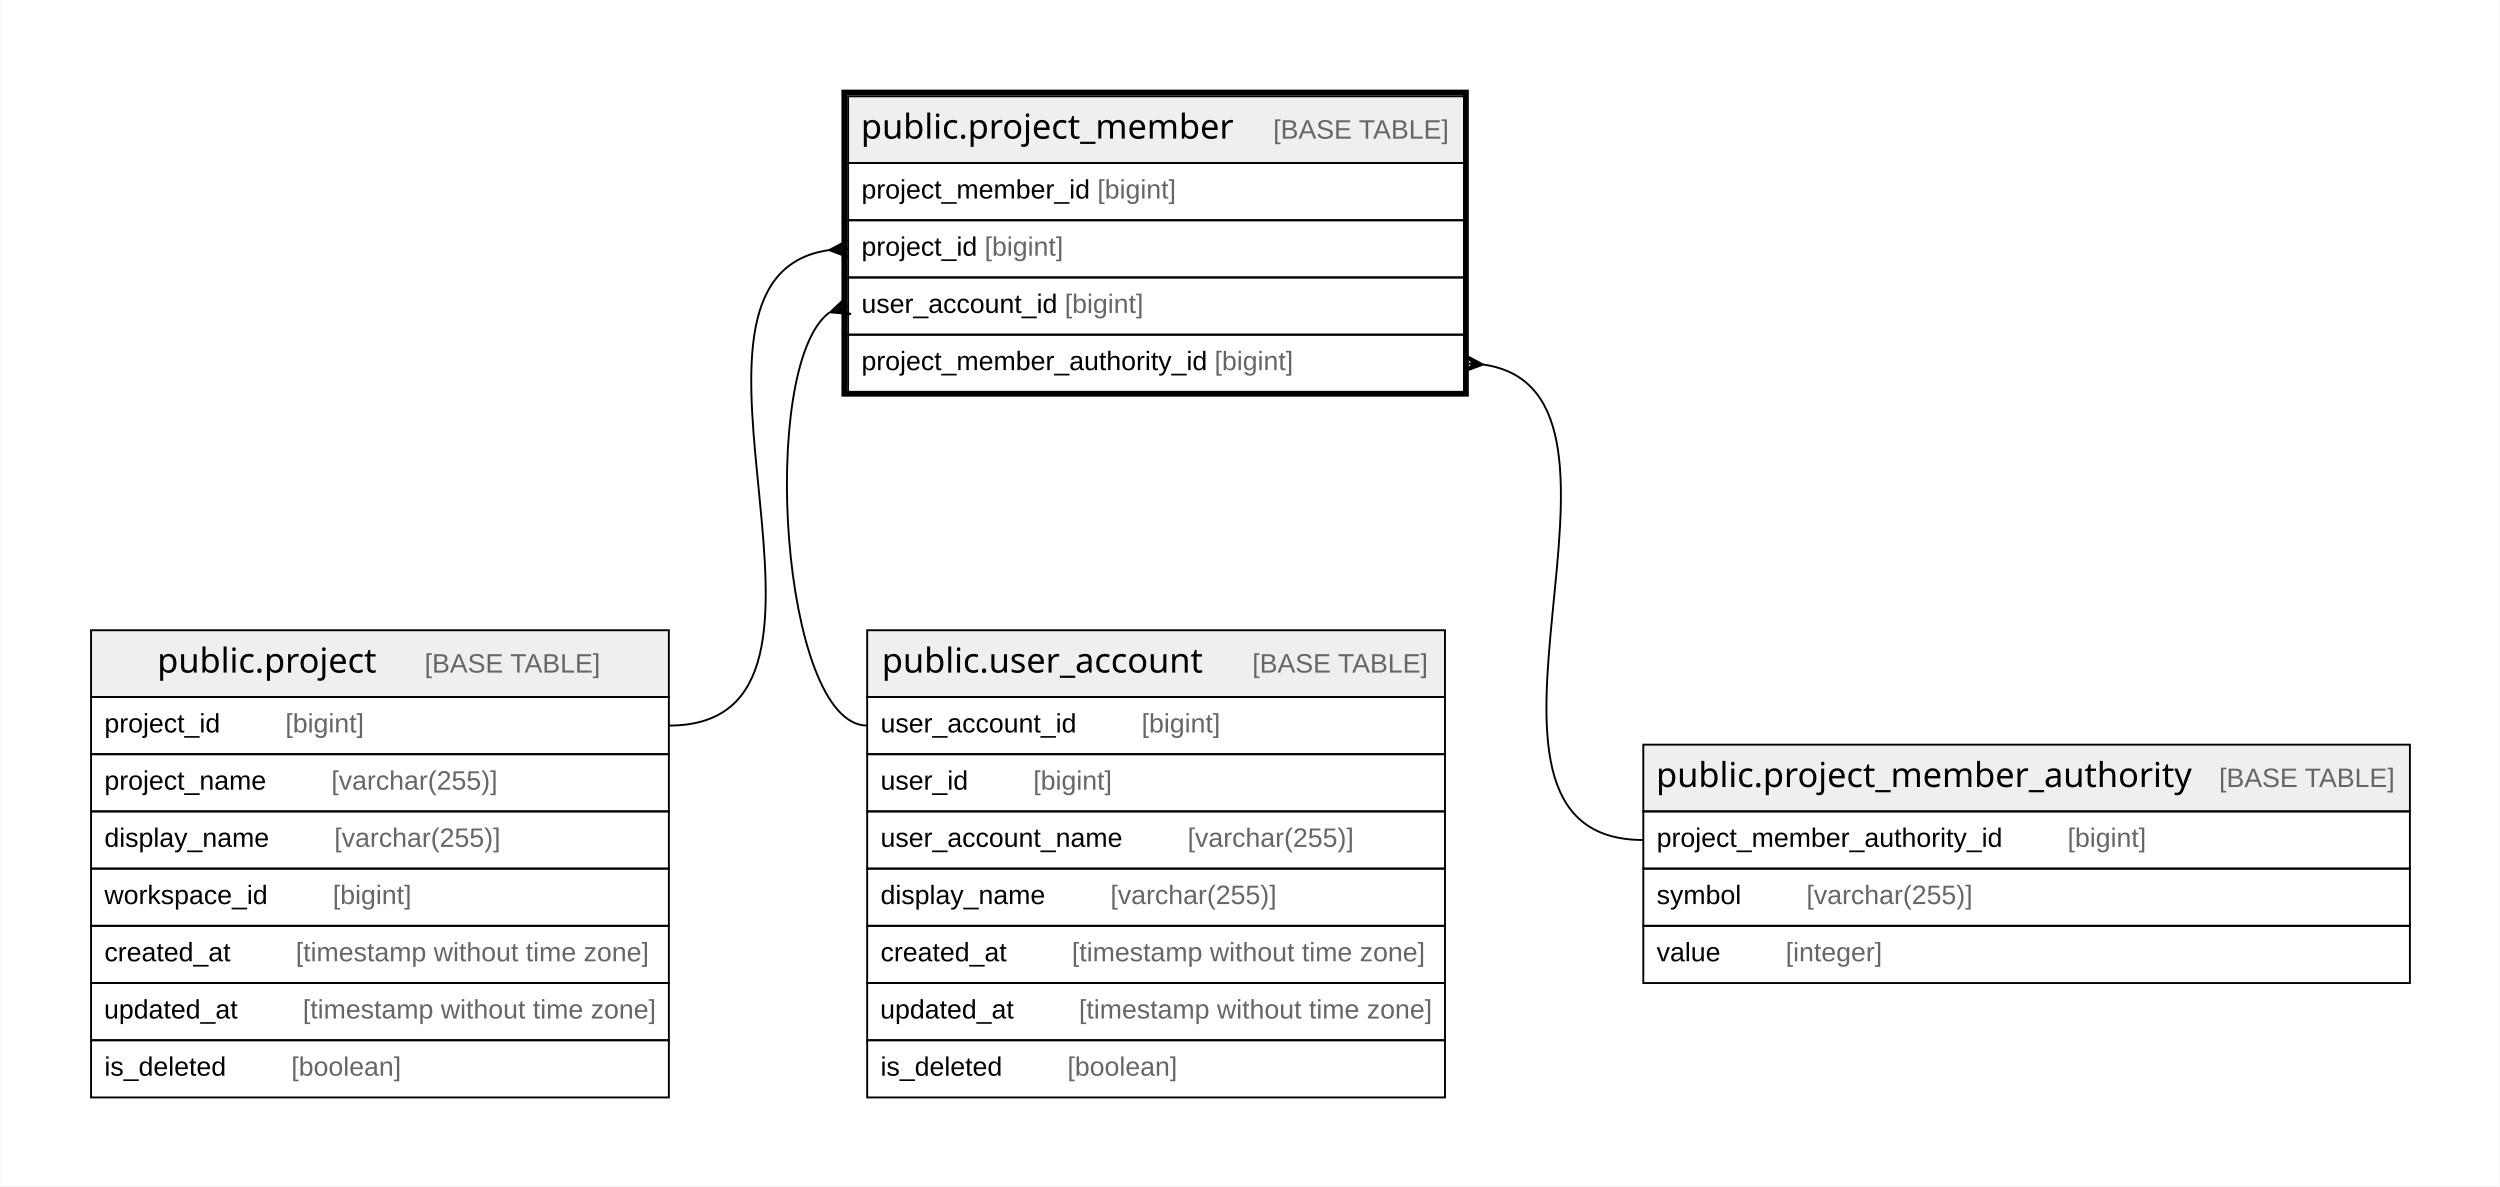
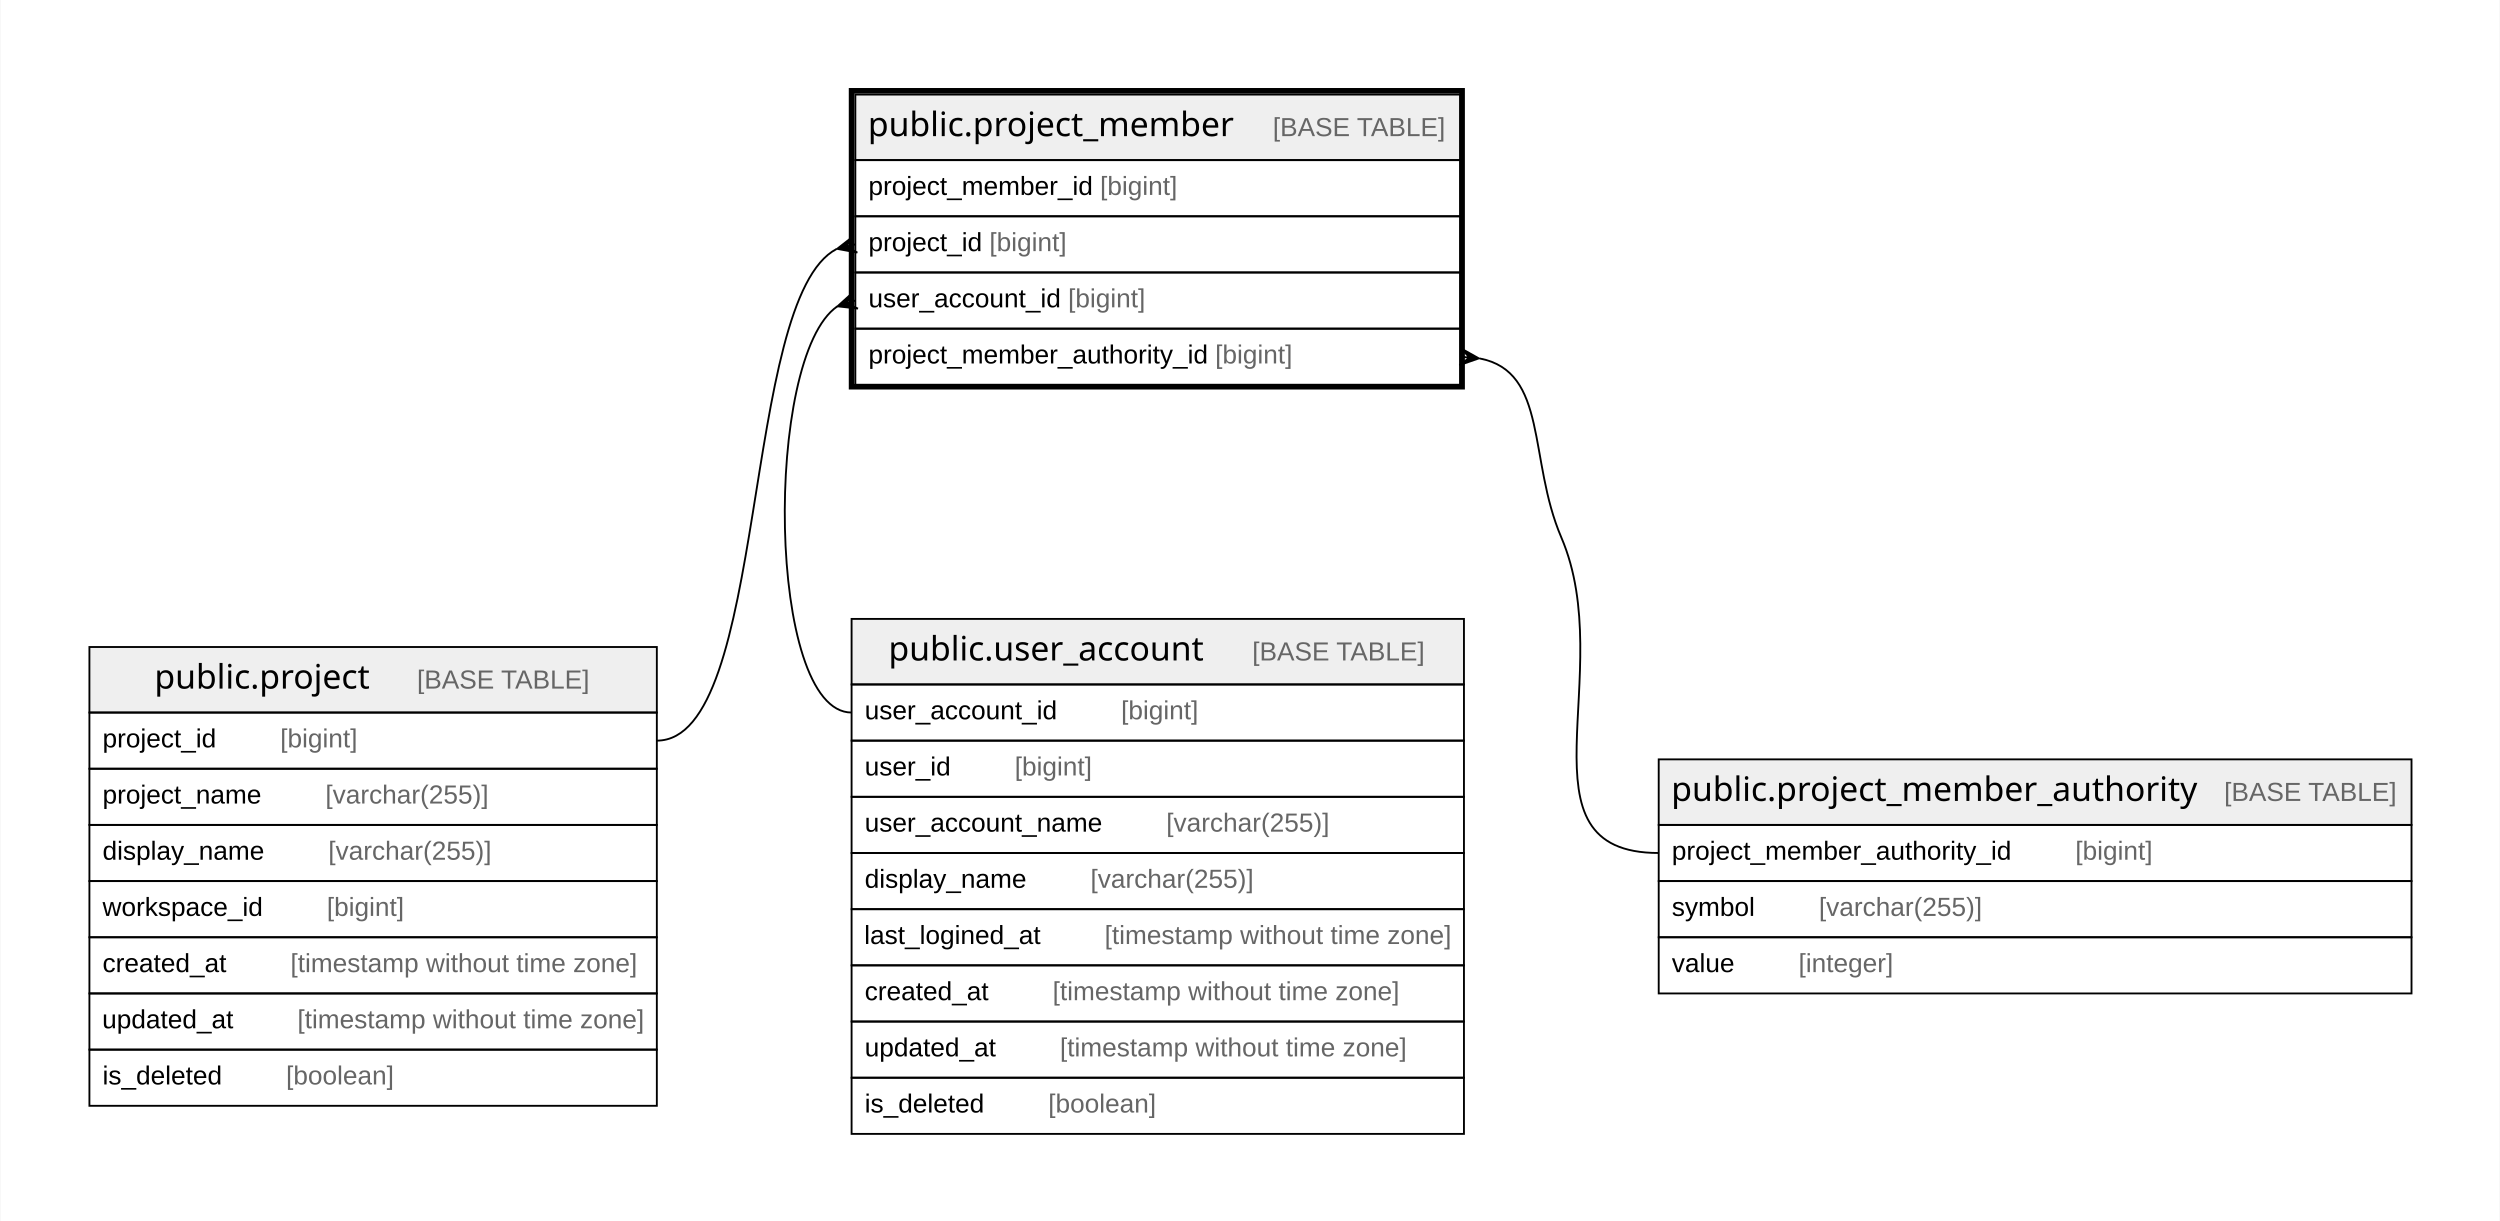
- <svg xmlns="http://www.w3.org/2000/svg" width="1311pt" height="622pt" viewBox="0.00 0.00 1310.50 622.00">
-   <g id="graph0" class="graph" transform="scale(1 1) rotate(0) translate(4 618)">
-     <polygon fill="#ffffff" stroke="transparent" points="-4,4 -4,-618 1306.5,-618 1306.5,4 -4,4" />
+ <svg xmlns="http://www.w3.org/2000/svg" width="1335pt" height="652pt" viewBox="0.00 0.00 1334.50 652.00">
+   <g id="graph0" class="graph" transform="scale(1 1) rotate(0) translate(4 648)">
+     <polygon fill="#ffffff" stroke="transparent" points="-4,4 -4,-648 1330.5,-648 1330.5,4 -4,4" />
    <g id="node1" class="node">
-       <polygon fill="#efefef" stroke="transparent" points="440.5,-532.5 440.5,-567.5 763.5,-567.5 763.5,-532.5 440.5,-532.5" />
-       <polygon fill="none" stroke="#000000" points="440.5,-532.5 440.5,-567.5 763.5,-567.5 763.5,-532.5 440.5,-532.5" />
-       <text text-anchor="start" x="447.207" y="-545.3" font-family="Arial Bold" font-size="18.00" fill="#000000">public.project_member</text>
-       <text text-anchor="start" x="629.225" y="-545.3" font-family="Arial" font-size="14.00" fill="#000000">    </text>
-       <text text-anchor="start" x="663.43" y="-545.3" font-family="Arial" font-size="14.00" fill="#666666">[BASE TABLE]</text>
-       <polygon fill="none" stroke="#000000" points="440.5,-502.5 440.5,-532.5 763.5,-532.5 763.5,-502.5 440.5,-502.5" />
-       <text text-anchor="start" x="447.5" y="-513.9" font-family="Arial" font-size="14.00" fill="#000000">project_member_id </text>
-       <text text-anchor="start" x="571.18" y="-513.9" font-family="Arial" font-size="14.00" fill="#666666">[bigint]</text>
-       <polygon fill="none" stroke="#000000" points="440.5,-472.5 440.5,-502.5 763.5,-502.5 763.5,-472.5 440.5,-472.5" />
-       <text text-anchor="start" x="447.5" y="-483.9" font-family="Arial" font-size="14.00" fill="#000000">project_id </text>
-       <text text-anchor="start" x="512.068" y="-483.9" font-family="Arial" font-size="14.00" fill="#666666">[bigint]</text>
-       <polygon fill="none" stroke="#000000" points="440.5,-442.5 440.5,-472.5 763.5,-472.5 763.5,-442.5 440.5,-442.5" />
-       <text text-anchor="start" x="447.5" y="-453.9" font-family="Arial" font-size="14.00" fill="#000000">user_account_id </text>
-       <text text-anchor="start" x="554.092" y="-453.9" font-family="Arial" font-size="14.00" fill="#666666">[bigint]</text>
-       <polygon fill="none" stroke="#000000" points="440.5,-412.5 440.5,-442.5 763.5,-442.5 763.5,-412.5 440.5,-412.5" />
-       <text text-anchor="start" x="447.5" y="-423.9" font-family="Arial" font-size="14.00" fill="#000000">project_member_authority_id </text>
-       <text text-anchor="start" x="632.642" y="-423.9" font-family="Arial" font-size="14.00" fill="#666666">[bigint]</text>
-       <polygon fill="none" stroke="#000000" stroke-width="3" points="438.5,-411.5 438.5,-569.5 764.5,-569.5 764.5,-411.5 438.5,-411.5" />
+       <polygon fill="#efefef" stroke="transparent" points="452.5,-562.5 452.5,-597.5 775.5,-597.5 775.5,-562.5 452.5,-562.5" />
+       <polygon fill="none" stroke="#000000" points="452.5,-562.5 452.5,-597.5 775.5,-597.5 775.5,-562.5 452.5,-562.5" />
+       <text text-anchor="start" x="459.207" y="-575.3" font-family="Arial Bold" font-size="18.00" fill="#000000">public.project_member</text>
+       <text text-anchor="start" x="641.225" y="-575.3" font-family="Arial" font-size="14.00" fill="#000000">    </text>
+       <text text-anchor="start" x="675.43" y="-575.3" font-family="Arial" font-size="14.00" fill="#666666">[BASE TABLE]</text>
+       <polygon fill="none" stroke="#000000" points="452.5,-532.5 452.5,-562.5 775.5,-562.5 775.5,-532.5 452.5,-532.5" />
+       <text text-anchor="start" x="459.5" y="-543.9" font-family="Arial" font-size="14.00" fill="#000000">project_member_id </text>
+       <text text-anchor="start" x="583.18" y="-543.9" font-family="Arial" font-size="14.00" fill="#666666">[bigint]</text>
+       <polygon fill="none" stroke="#000000" points="452.5,-502.5 452.5,-532.5 775.5,-532.5 775.5,-502.5 452.5,-502.5" />
+       <text text-anchor="start" x="459.5" y="-513.9" font-family="Arial" font-size="14.00" fill="#000000">project_id </text>
+       <text text-anchor="start" x="524.068" y="-513.9" font-family="Arial" font-size="14.00" fill="#666666">[bigint]</text>
+       <polygon fill="none" stroke="#000000" points="452.5,-472.5 452.5,-502.5 775.5,-502.5 775.5,-472.5 452.5,-472.5" />
+       <text text-anchor="start" x="459.5" y="-483.9" font-family="Arial" font-size="14.00" fill="#000000">user_account_id </text>
+       <text text-anchor="start" x="566.092" y="-483.9" font-family="Arial" font-size="14.00" fill="#666666">[bigint]</text>
+       <polygon fill="none" stroke="#000000" points="452.5,-442.5 452.5,-472.5 775.5,-472.5 775.5,-442.5 452.5,-442.5" />
+       <text text-anchor="start" x="459.5" y="-453.9" font-family="Arial" font-size="14.00" fill="#000000">project_member_authority_id </text>
+       <text text-anchor="start" x="644.642" y="-453.9" font-family="Arial" font-size="14.00" fill="#666666">[bigint]</text>
+       <polygon fill="none" stroke="#000000" stroke-width="3" points="450.5,-441.5 450.5,-599.5 776.5,-599.5 776.5,-441.5 450.5,-441.5" />
    </g>
    <g id="node2" class="node">
-       <polygon fill="#efefef" stroke="transparent" points="43.5,-252.5 43.5,-287.5 346.5,-287.5 346.5,-252.5 43.5,-252.5" />
-       <polygon fill="none" stroke="#000000" points="43.5,-252.5 43.5,-287.5 346.5,-287.5 346.5,-252.5 43.5,-252.5" />
-       <text text-anchor="start" x="78.208" y="-265.3" font-family="Arial Bold" font-size="18.00" fill="#000000">public.project</text>
-       <text text-anchor="start" x="184.224" y="-265.3" font-family="Arial" font-size="14.00" fill="#000000">    </text>
-       <text text-anchor="start" x="218.429" y="-265.3" font-family="Arial" font-size="14.00" fill="#666666">[BASE TABLE]</text>
-       <polygon fill="none" stroke="#000000" points="43.5,-222.5 43.5,-252.5 346.5,-252.5 346.5,-222.5 43.5,-222.5" />
-       <text text-anchor="start" x="50.5" y="-233.9" font-family="Arial" font-size="14.00" fill="#000000">project_id    </text>
-       <text text-anchor="start" x="145.382" y="-233.9" font-family="Arial" font-size="14.00" fill="#666666">[bigint]</text>
-       <polygon fill="none" stroke="#000000" points="43.5,-192.5 43.5,-222.5 346.5,-222.5 346.5,-192.5 43.5,-192.5" />
-       <text text-anchor="start" x="50.5" y="-203.9" font-family="Arial" font-size="14.00" fill="#000000">project_name    </text>
-       <text text-anchor="start" x="169.501" y="-203.9" font-family="Arial" font-size="14.00" fill="#666666">[varchar(255)]</text>
-       <polygon fill="none" stroke="#000000" points="43.5,-162.5 43.5,-192.5 346.5,-192.5 346.5,-162.5 43.5,-162.5" />
-       <text text-anchor="start" x="50.5" y="-173.9" font-family="Arial" font-size="14.00" fill="#000000">display_name    </text>
-       <text text-anchor="start" x="171.057" y="-173.9" font-family="Arial" font-size="14.00" fill="#666666">[varchar(255)]</text>
-       <polygon fill="none" stroke="#000000" points="43.5,-132.5 43.5,-162.5 346.5,-162.5 346.5,-132.5 43.5,-132.5" />
-       <text text-anchor="start" x="50.5" y="-143.9" font-family="Arial" font-size="14.00" fill="#000000">workspace_id    </text>
-       <text text-anchor="start" x="170.274" y="-143.9" font-family="Arial" font-size="14.00" fill="#666666">[bigint]</text>
-       <polygon fill="none" stroke="#000000" points="43.5,-102.5 43.5,-132.5 346.5,-132.5 346.5,-102.5 43.5,-102.5" />
-       <text text-anchor="start" x="50.5" y="-113.9" font-family="Arial" font-size="14.00" fill="#000000">created_at    </text>
-       <text text-anchor="start" x="150.842" y="-113.9" font-family="Arial" font-size="14.00" fill="#666666">[timestamp without time zone]</text>
-       <polygon fill="none" stroke="#000000" points="43.5,-72.5 43.5,-102.5 346.5,-102.5 346.5,-72.5 43.5,-72.5" />
-       <text text-anchor="start" x="50.306" y="-83.9" font-family="Arial" font-size="14.00" fill="#000000">updated_at    </text>
-       <text text-anchor="start" x="154.553" y="-83.9" font-family="Arial" font-size="14.00" fill="#666666">[timestamp without time zone]</text>
-       <polygon fill="none" stroke="#000000" points="43.5,-42.5 43.5,-72.5 346.5,-72.5 346.5,-42.5 43.5,-42.5" />
-       <text text-anchor="start" x="50.5" y="-53.9" font-family="Arial" font-size="14.00" fill="#000000">is_deleted    </text>
-       <text text-anchor="start" x="148.504" y="-53.9" font-family="Arial" font-size="14.00" fill="#666666">[boolean]</text>
+       <polygon fill="#efefef" stroke="transparent" points="43.5,-267.5 43.5,-302.5 346.5,-302.5 346.5,-267.5 43.5,-267.5" />
+       <polygon fill="none" stroke="#000000" points="43.5,-267.5 43.5,-302.5 346.5,-302.5 346.5,-267.5 43.5,-267.5" />
+       <text text-anchor="start" x="78.208" y="-280.3" font-family="Arial Bold" font-size="18.00" fill="#000000">public.project</text>
+       <text text-anchor="start" x="184.224" y="-280.3" font-family="Arial" font-size="14.00" fill="#000000">    </text>
+       <text text-anchor="start" x="218.429" y="-280.3" font-family="Arial" font-size="14.00" fill="#666666">[BASE TABLE]</text>
+       <polygon fill="none" stroke="#000000" points="43.5,-237.5 43.5,-267.5 346.5,-267.5 346.5,-237.5 43.5,-237.5" />
+       <text text-anchor="start" x="50.5" y="-248.9" font-family="Arial" font-size="14.00" fill="#000000">project_id    </text>
+       <text text-anchor="start" x="145.382" y="-248.9" font-family="Arial" font-size="14.00" fill="#666666">[bigint]</text>
+       <polygon fill="none" stroke="#000000" points="43.5,-207.5 43.5,-237.5 346.5,-237.5 346.5,-207.5 43.5,-207.5" />
+       <text text-anchor="start" x="50.5" y="-218.9" font-family="Arial" font-size="14.00" fill="#000000">project_name    </text>
+       <text text-anchor="start" x="169.501" y="-218.9" font-family="Arial" font-size="14.00" fill="#666666">[varchar(255)]</text>
+       <polygon fill="none" stroke="#000000" points="43.5,-177.5 43.5,-207.5 346.5,-207.5 346.5,-177.5 43.5,-177.5" />
+       <text text-anchor="start" x="50.5" y="-188.9" font-family="Arial" font-size="14.00" fill="#000000">display_name    </text>
+       <text text-anchor="start" x="171.057" y="-188.9" font-family="Arial" font-size="14.00" fill="#666666">[varchar(255)]</text>
+       <polygon fill="none" stroke="#000000" points="43.5,-147.5 43.5,-177.5 346.5,-177.5 346.5,-147.5 43.5,-147.5" />
+       <text text-anchor="start" x="50.5" y="-158.9" font-family="Arial" font-size="14.00" fill="#000000">workspace_id    </text>
+       <text text-anchor="start" x="170.274" y="-158.9" font-family="Arial" font-size="14.00" fill="#666666">[bigint]</text>
+       <polygon fill="none" stroke="#000000" points="43.5,-117.5 43.5,-147.5 346.5,-147.5 346.5,-117.5 43.5,-117.5" />
+       <text text-anchor="start" x="50.5" y="-128.9" font-family="Arial" font-size="14.00" fill="#000000">created_at    </text>
+       <text text-anchor="start" x="150.842" y="-128.9" font-family="Arial" font-size="14.00" fill="#666666">[timestamp without time zone]</text>
+       <polygon fill="none" stroke="#000000" points="43.5,-87.5 43.5,-117.5 346.5,-117.5 346.5,-87.5 43.5,-87.5" />
+       <text text-anchor="start" x="50.306" y="-98.9" font-family="Arial" font-size="14.00" fill="#000000">updated_at    </text>
+       <text text-anchor="start" x="154.553" y="-98.9" font-family="Arial" font-size="14.00" fill="#666666">[timestamp without time zone]</text>
+       <polygon fill="none" stroke="#000000" points="43.5,-57.5 43.5,-87.5 346.5,-87.5 346.5,-57.5 43.5,-57.5" />
+       <text text-anchor="start" x="50.5" y="-68.9" font-family="Arial" font-size="14.00" fill="#000000">is_deleted    </text>
+       <text text-anchor="start" x="148.504" y="-68.9" font-family="Arial" font-size="14.00" fill="#666666">[boolean]</text>
    </g>
    <g id="edge1" class="edge">
-       <path fill="none" stroke="#000000" d="M430.425,-486.827C330.237,-472.592 461.612,-237.5 346.5,-237.5" />
-       <polygon fill="#000000" stroke="#000000" points="430.522,-486.833 440.2,-491.99 435.511,-487.166 440.5,-487.5 440.5,-487.5 440.5,-487.5 435.511,-487.166 440.8,-483.01 430.522,-486.833 430.522,-486.833" />
+       <path fill="none" stroke="#000000" d="M442.503,-515.046C391.166,-488.331 406.333,-252.5 346.5,-252.5" />
+       <polygon fill="#000000" stroke="#000000" points="442.788,-515.116 451.427,-521.87 447.644,-516.308 452.5,-517.5 452.5,-517.5 452.5,-517.5 447.644,-516.308 453.573,-513.13 442.788,-515.116 442.788,-515.116" />
    </g>
    <g id="node3" class="node">
-       <polygon fill="#efefef" stroke="transparent" points="450.5,-252.5 450.5,-287.5 753.5,-287.5 753.5,-252.5 450.5,-252.5" />
-       <polygon fill="none" stroke="#000000" points="450.5,-252.5 450.5,-287.5 753.5,-287.5 753.5,-252.5 450.5,-252.5" />
-       <text text-anchor="start" x="458.192" y="-265.3" font-family="Arial Bold" font-size="18.00" fill="#000000">public.user_account</text>
-       <text text-anchor="start" x="618.24" y="-265.3" font-family="Arial" font-size="14.00" fill="#000000">    </text>
-       <text text-anchor="start" x="652.444" y="-265.3" font-family="Arial" font-size="14.00" fill="#666666">[BASE TABLE]</text>
-       <polygon fill="none" stroke="#000000" points="450.5,-222.5 450.5,-252.5 753.5,-252.5 753.5,-222.5 450.5,-222.5" />
-       <text text-anchor="start" x="457.5" y="-233.9" font-family="Arial" font-size="14.00" fill="#000000">user_account_id    </text>
-       <text text-anchor="start" x="594.406" y="-233.9" font-family="Arial" font-size="14.00" fill="#666666">[bigint]</text>
-       <polygon fill="none" stroke="#000000" points="450.5,-192.5 450.5,-222.5 753.5,-222.5 753.5,-192.5 450.5,-192.5" />
-       <text text-anchor="start" x="457.5" y="-203.9" font-family="Arial" font-size="14.00" fill="#000000">user_id    </text>
-       <text text-anchor="start" x="537.602" y="-203.9" font-family="Arial" font-size="14.00" fill="#666666">[bigint]</text>
-       <polygon fill="none" stroke="#000000" points="450.5,-162.5 450.5,-192.5 753.5,-192.5 753.5,-162.5 450.5,-162.5" />
-       <text text-anchor="start" x="457.5" y="-173.9" font-family="Arial" font-size="14.00" fill="#000000">user_account_name    </text>
-       <text text-anchor="start" x="618.525" y="-173.9" font-family="Arial" font-size="14.00" fill="#666666">[varchar(255)]</text>
-       <polygon fill="none" stroke="#000000" points="450.5,-132.5 450.5,-162.5 753.5,-162.5 753.5,-132.5 450.5,-132.5" />
-       <text text-anchor="start" x="457.5" y="-143.9" font-family="Arial" font-size="14.00" fill="#000000">display_name    </text>
-       <text text-anchor="start" x="578.057" y="-143.9" font-family="Arial" font-size="14.00" fill="#666666">[varchar(255)]</text>
-       <polygon fill="none" stroke="#000000" points="450.5,-102.5 450.5,-132.5 753.5,-132.5 753.5,-102.5 450.5,-102.5" />
+       <polygon fill="#efefef" stroke="transparent" points="450.5,-282.5 450.5,-317.5 777.5,-317.5 777.5,-282.5 450.5,-282.5" />
+       <polygon fill="none" stroke="#000000" points="450.5,-282.5 450.5,-317.5 777.5,-317.5 777.5,-282.5 450.5,-282.5" />
+       <text text-anchor="start" x="470.192" y="-295.3" font-family="Arial Bold" font-size="18.00" fill="#000000">public.user_account</text>
+       <text text-anchor="start" x="630.24" y="-295.3" font-family="Arial" font-size="14.00" fill="#000000">    </text>
+       <text text-anchor="start" x="664.444" y="-295.3" font-family="Arial" font-size="14.00" fill="#666666">[BASE TABLE]</text>
+       <polygon fill="none" stroke="#000000" points="450.5,-252.5 450.5,-282.5 777.5,-282.5 777.5,-252.5 450.5,-252.5" />
+       <text text-anchor="start" x="457.5" y="-263.9" font-family="Arial" font-size="14.00" fill="#000000">user_account_id    </text>
+       <text text-anchor="start" x="594.406" y="-263.9" font-family="Arial" font-size="14.00" fill="#666666">[bigint]</text>
+       <polygon fill="none" stroke="#000000" points="450.5,-222.5 450.5,-252.5 777.5,-252.5 777.5,-222.5 450.5,-222.5" />
+       <text text-anchor="start" x="457.5" y="-233.9" font-family="Arial" font-size="14.00" fill="#000000">user_id    </text>
+       <text text-anchor="start" x="537.602" y="-233.9" font-family="Arial" font-size="14.00" fill="#666666">[bigint]</text>
+       <polygon fill="none" stroke="#000000" points="450.5,-192.5 450.5,-222.5 777.5,-222.5 777.5,-192.5 450.5,-192.5" />
+       <text text-anchor="start" x="457.5" y="-203.9" font-family="Arial" font-size="14.00" fill="#000000">user_account_name    </text>
+       <text text-anchor="start" x="618.525" y="-203.9" font-family="Arial" font-size="14.00" fill="#666666">[varchar(255)]</text>
+       <polygon fill="none" stroke="#000000" points="450.5,-162.5 450.5,-192.5 777.5,-192.5 777.5,-162.5 450.5,-162.5" />
+       <text text-anchor="start" x="457.5" y="-173.9" font-family="Arial" font-size="14.00" fill="#000000">display_name    </text>
+       <text text-anchor="start" x="578.057" y="-173.9" font-family="Arial" font-size="14.00" fill="#666666">[varchar(255)]</text>
+       <polygon fill="none" stroke="#000000" points="450.5,-132.5 450.5,-162.5 777.5,-162.5 777.5,-132.5 450.5,-132.5" />
+       <text text-anchor="start" x="457.255" y="-143.9" font-family="Arial" font-size="14.00" fill="#000000">last_logined_at    </text>
+       <text text-anchor="start" x="585.605" y="-143.9" font-family="Arial" font-size="14.00" fill="#666666">[timestamp without time zone]</text>
+       <polygon fill="none" stroke="#000000" points="450.5,-102.5 450.5,-132.5 777.5,-132.5 777.5,-102.5 450.5,-102.5" />
      <text text-anchor="start" x="457.5" y="-113.9" font-family="Arial" font-size="14.00" fill="#000000">created_at    </text>
      <text text-anchor="start" x="557.842" y="-113.9" font-family="Arial" font-size="14.00" fill="#666666">[timestamp without time zone]</text>
-       <polygon fill="none" stroke="#000000" points="450.5,-72.5 450.5,-102.5 753.5,-102.5 753.5,-72.5 450.5,-72.5" />
-       <text text-anchor="start" x="457.307" y="-83.9" font-family="Arial" font-size="14.00" fill="#000000">updated_at    </text>
-       <text text-anchor="start" x="561.553" y="-83.9" font-family="Arial" font-size="14.00" fill="#666666">[timestamp without time zone]</text>
-       <polygon fill="none" stroke="#000000" points="450.5,-42.5 450.5,-72.5 753.5,-72.5 753.5,-42.5 450.5,-42.5" />
+       <polygon fill="none" stroke="#000000" points="450.5,-72.5 450.5,-102.5 777.5,-102.5 777.5,-72.5 450.5,-72.5" />
+       <text text-anchor="start" x="457.5" y="-83.9" font-family="Arial" font-size="14.00" fill="#000000">updated_at    </text>
+       <text text-anchor="start" x="561.747" y="-83.9" font-family="Arial" font-size="14.00" fill="#666666">[timestamp without time zone]</text>
+       <polygon fill="none" stroke="#000000" points="450.5,-42.5 450.5,-72.5 777.5,-72.5 777.5,-42.5 450.5,-42.5" />
      <text text-anchor="start" x="457.5" y="-53.9" font-family="Arial" font-size="14.00" fill="#000000">is_deleted    </text>
      <text text-anchor="start" x="555.504" y="-53.9" font-family="Arial" font-size="14.00" fill="#666666">[boolean]</text>
    </g>
    <g id="edge2" class="edge">
-       <path fill="none" stroke="#000000" d="M430.569,-454.044C393.26,-426.056 405.193,-237.5 450.5,-237.5" />
-       <polygon fill="#000000" stroke="#000000" points="431.055,-454.214 439.021,-461.75 435.778,-455.857 440.5,-457.5 440.5,-457.5 440.5,-457.5 435.778,-455.857 441.979,-453.25 431.055,-454.214 431.055,-454.214" />
+       <path fill="none" stroke="#000000" d="M442.884,-484.39C403.579,-457.65 405.047,-267.5 450.5,-267.5" />
+       <polygon fill="#000000" stroke="#000000" points="442.985,-484.423 451.115,-491.782 447.743,-485.961 452.5,-487.5 452.5,-487.5 452.5,-487.5 447.743,-485.961 453.885,-483.218 442.985,-484.423 442.985,-484.423" />
    </g>
    <g id="node4" class="node">
-       <polygon fill="#efefef" stroke="transparent" points="857.5,-192.5 857.5,-227.5 1259.5,-227.5 1259.5,-192.5 857.5,-192.5" />
-       <polygon fill="none" stroke="#000000" points="857.5,-192.5 857.5,-227.5 1259.5,-227.5 1259.5,-192.5 857.5,-192.5" />
-       <text text-anchor="start" x="864.196" y="-205.3" font-family="Arial Bold" font-size="18.00" fill="#000000">public.project_member_authority</text>
-       <text text-anchor="start" x="1125.236" y="-205.3" font-family="Arial" font-size="14.00" fill="#000000">    </text>
-       <text text-anchor="start" x="1159.441" y="-205.3" font-family="Arial" font-size="14.00" fill="#666666">[BASE TABLE]</text>
-       <polygon fill="none" stroke="#000000" points="857.5,-162.5 857.5,-192.5 1259.5,-192.5 1259.5,-162.5 857.5,-162.5" />
-       <text text-anchor="start" x="864.5" y="-173.9" font-family="Arial" font-size="14.00" fill="#000000">project_member_authority_id    </text>
-       <text text-anchor="start" x="1079.956" y="-173.9" font-family="Arial" font-size="14.00" fill="#666666">[bigint]</text>
-       <polygon fill="none" stroke="#000000" points="857.5,-132.5 857.5,-162.5 1259.5,-162.5 1259.5,-132.5 857.5,-132.5" />
-       <text text-anchor="start" x="864.5" y="-143.9" font-family="Arial" font-size="14.00" fill="#000000">symbol    </text>
-       <text text-anchor="start" x="943.037" y="-143.9" font-family="Arial" font-size="14.00" fill="#666666">[varchar(255)]</text>
-       <polygon fill="none" stroke="#000000" points="857.5,-102.5 857.5,-132.5 1259.5,-132.5 1259.5,-102.5 857.5,-102.5" />
-       <text text-anchor="start" x="864.5" y="-113.9" font-family="Arial" font-size="14.00" fill="#000000">value    </text>
-       <text text-anchor="start" x="932.159" y="-113.9" font-family="Arial" font-size="14.00" fill="#666666">[integer]</text>
+       <polygon fill="#efefef" stroke="transparent" points="881.5,-207.5 881.5,-242.5 1283.5,-242.5 1283.5,-207.5 881.5,-207.5" />
+       <polygon fill="none" stroke="#000000" points="881.5,-207.5 881.5,-242.5 1283.5,-242.5 1283.5,-207.5 881.5,-207.5" />
+       <text text-anchor="start" x="888.196" y="-220.3" font-family="Arial Bold" font-size="18.00" fill="#000000">public.project_member_authority</text>
+       <text text-anchor="start" x="1149.236" y="-220.3" font-family="Arial" font-size="14.00" fill="#000000">    </text>
+       <text text-anchor="start" x="1183.441" y="-220.3" font-family="Arial" font-size="14.00" fill="#666666">[BASE TABLE]</text>
+       <polygon fill="none" stroke="#000000" points="881.5,-177.5 881.5,-207.5 1283.5,-207.5 1283.5,-177.5 881.5,-177.5" />
+       <text text-anchor="start" x="888.5" y="-188.9" font-family="Arial" font-size="14.00" fill="#000000">project_member_authority_id    </text>
+       <text text-anchor="start" x="1103.956" y="-188.9" font-family="Arial" font-size="14.00" fill="#666666">[bigint]</text>
+       <polygon fill="none" stroke="#000000" points="881.5,-147.5 881.5,-177.5 1283.5,-177.5 1283.5,-147.5 881.5,-147.5" />
+       <text text-anchor="start" x="888.5" y="-158.9" font-family="Arial" font-size="14.00" fill="#000000">symbol    </text>
+       <text text-anchor="start" x="967.037" y="-158.9" font-family="Arial" font-size="14.00" fill="#666666">[varchar(255)]</text>
+       <polygon fill="none" stroke="#000000" points="881.5,-117.5 881.5,-147.5 1283.5,-147.5 1283.5,-117.5 881.5,-117.5" />
+       <text text-anchor="start" x="888.5" y="-128.9" font-family="Arial" font-size="14.00" fill="#000000">value    </text>
+       <text text-anchor="start" x="956.159" y="-128.9" font-family="Arial" font-size="14.00" fill="#666666">[integer]</text>
    </g>
    <g id="edge3" class="edge">
-       <path fill="none" stroke="#000000" d="M773.575,-426.827C873.763,-412.592 742.388,-177.5 857.5,-177.5" />
-       <polygon fill="#000000" stroke="#000000" points="773.478,-426.833 763.2,-423.01 768.489,-427.166 763.5,-427.5 763.5,-427.5 763.5,-427.5 768.489,-427.166 763.8,-431.99 773.478,-426.833 773.478,-426.833" />
+       <path fill="none" stroke="#000000" d="M785.9,-456.588C822.588,-449.518 811.658,-402.647 829.5,-361 860.363,-288.959 803.126,-192.5 881.5,-192.5" />
+       <polygon fill="#000000" stroke="#000000" points="785.462,-456.626 775.107,-453.017 780.481,-457.063 775.5,-457.5 775.5,-457.5 775.5,-457.5 780.481,-457.063 775.893,-461.983 785.462,-456.626 785.462,-456.626" />
    </g>
  </g>
</svg>
